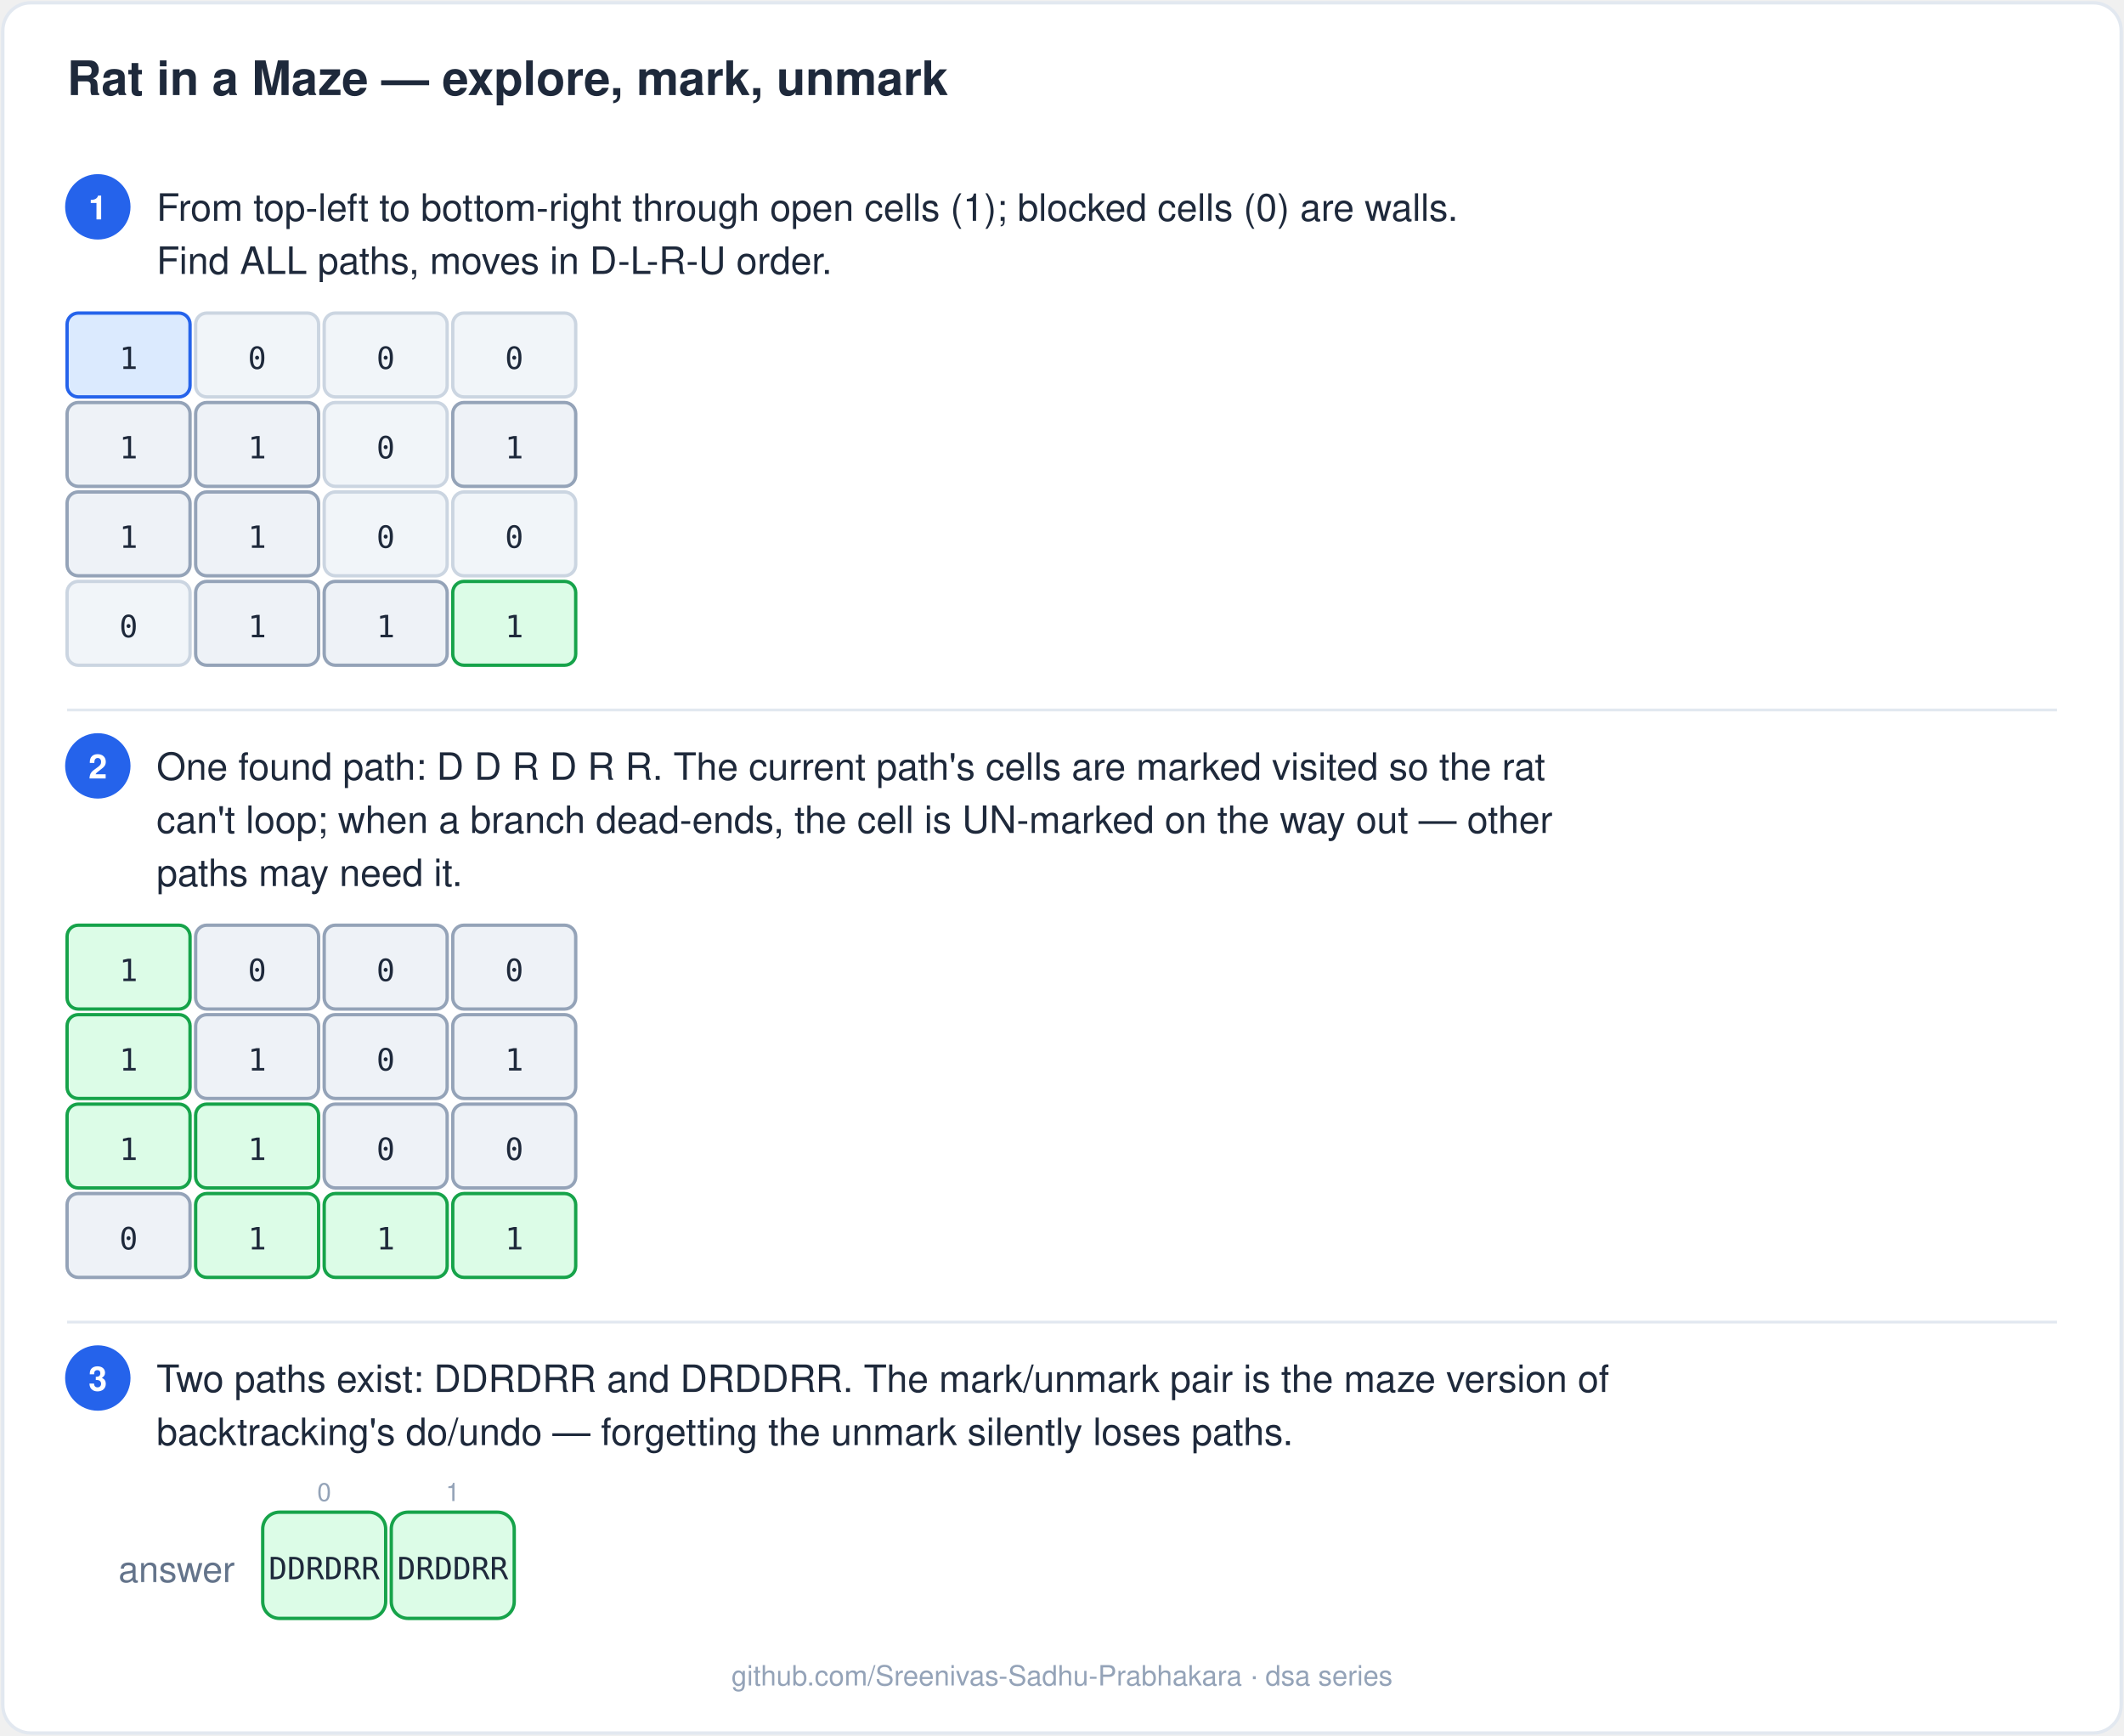
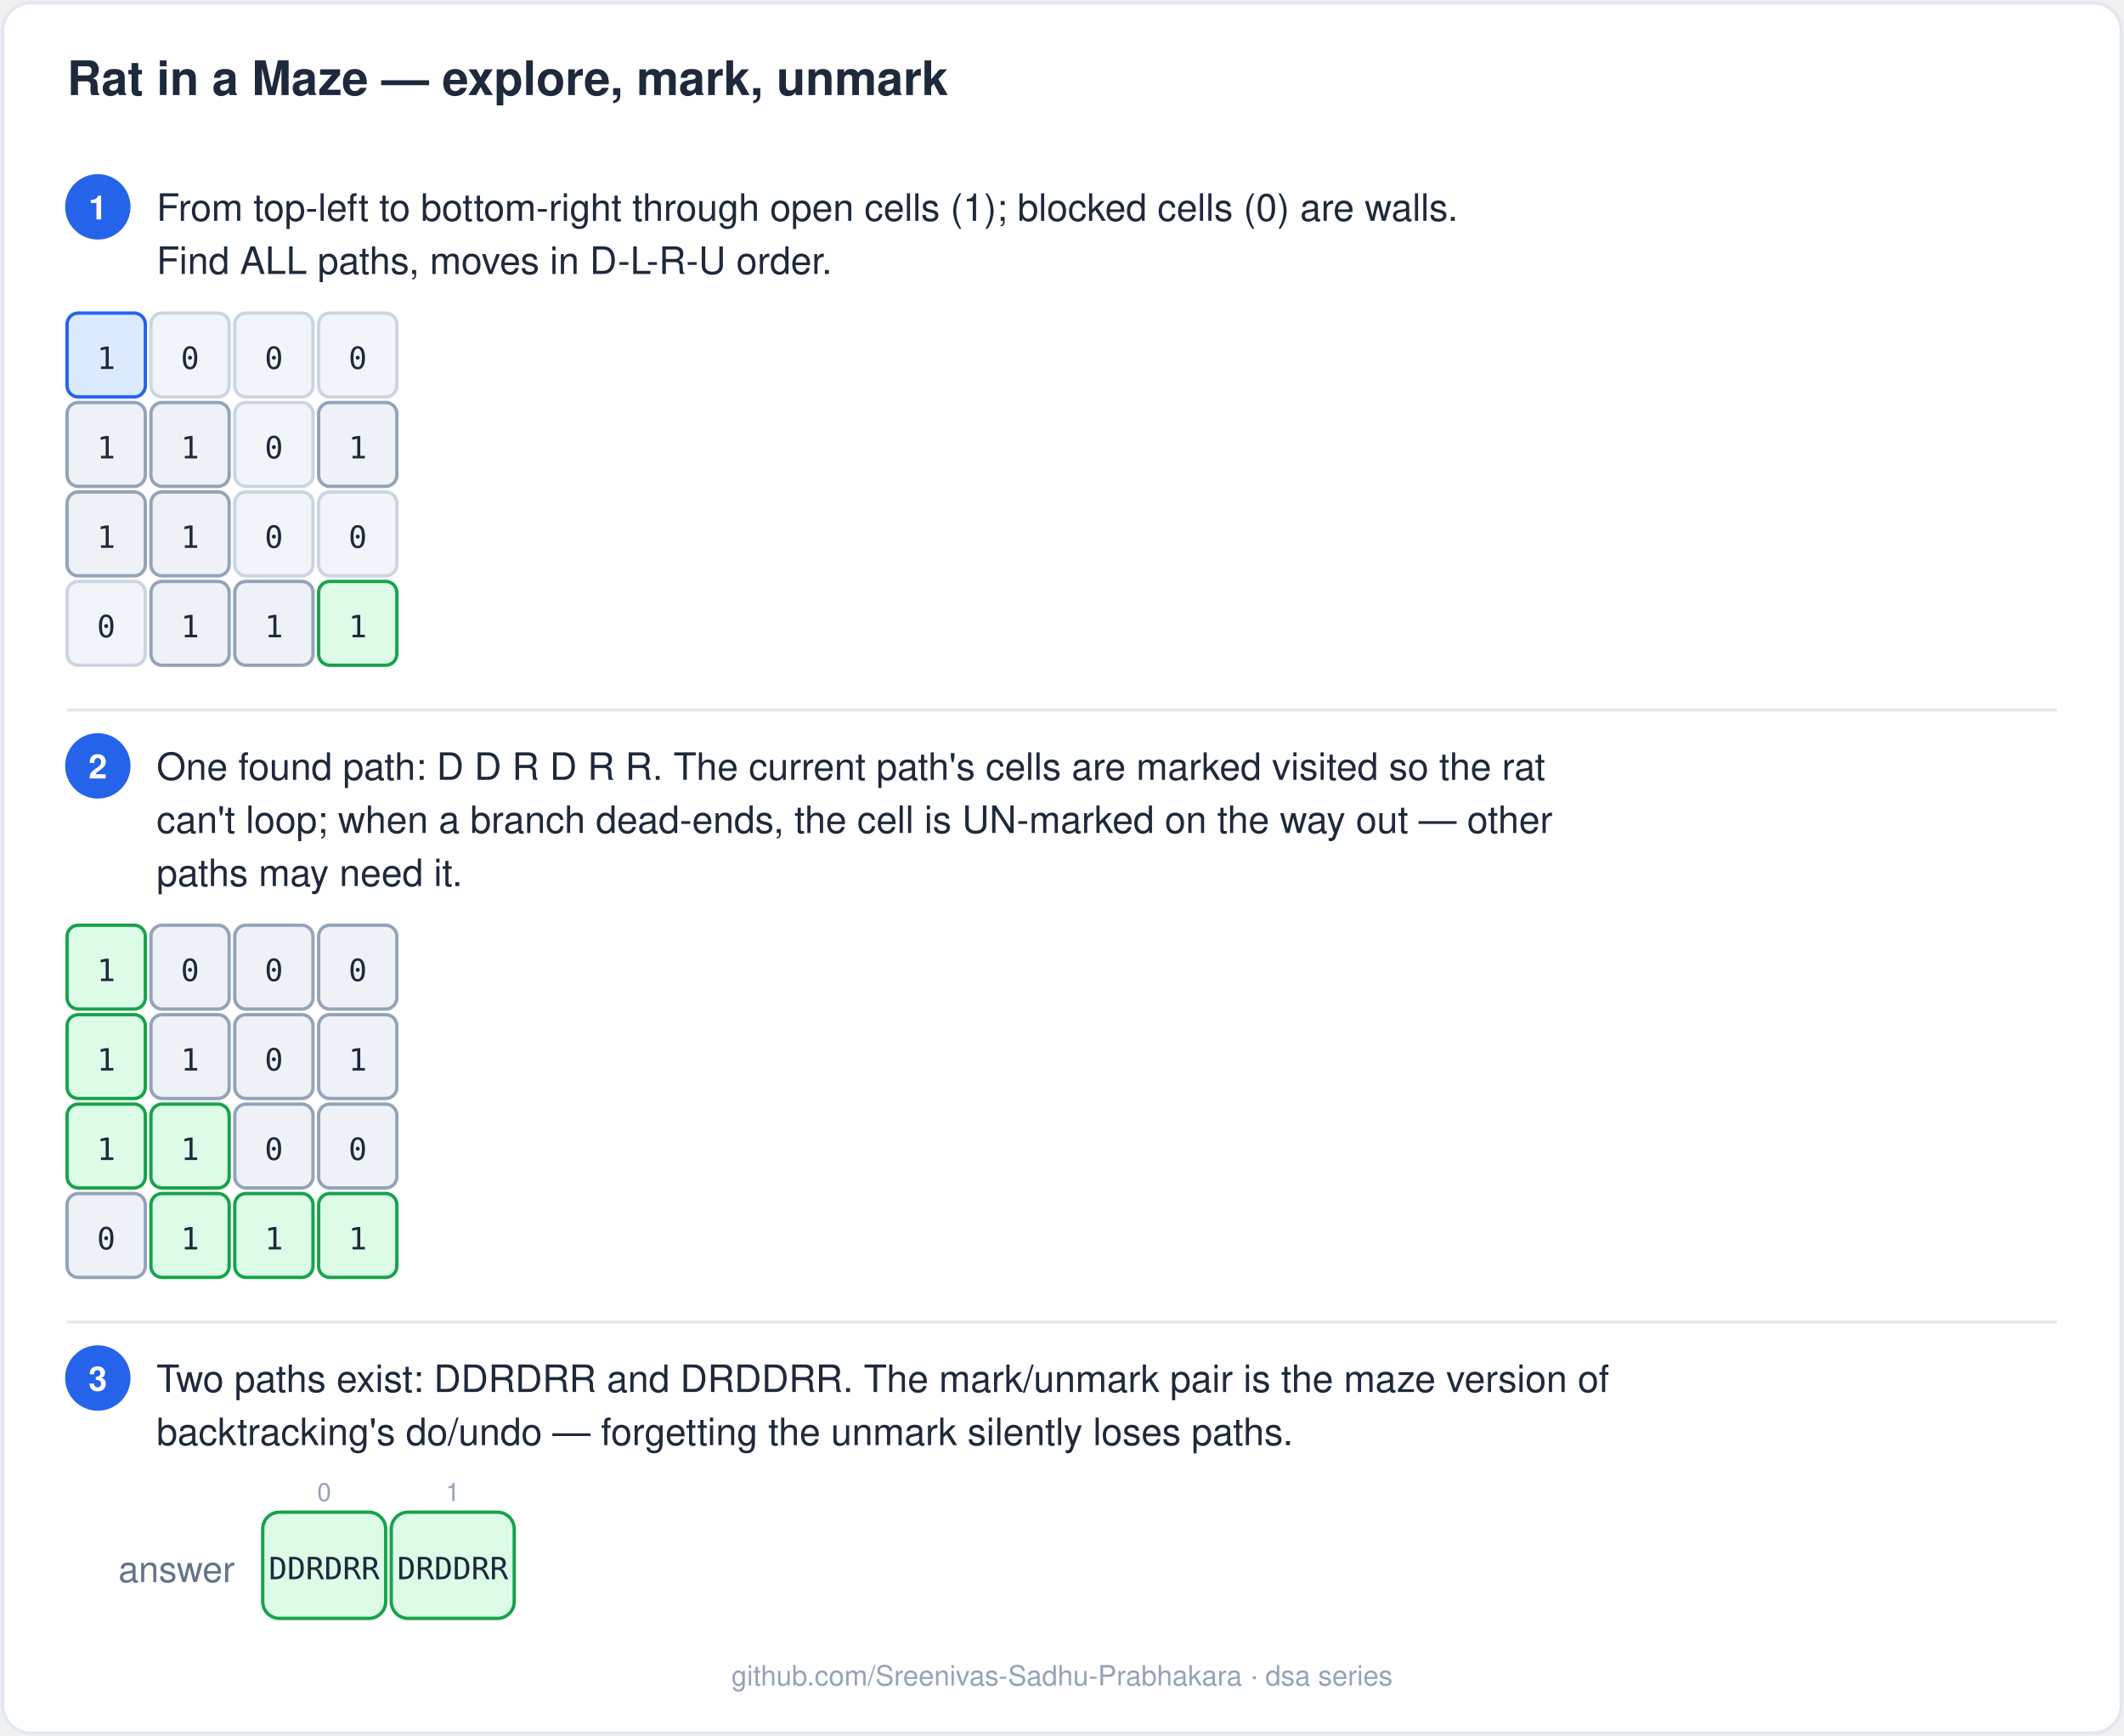
<svg xmlns="http://www.w3.org/2000/svg" width="760" height="621" viewBox="0 0 760 621" role="img" aria-label="Step-by-step visual walkthrough">
  <defs>
    <marker id="arr" markerWidth="8" markerHeight="8" refX="6" refY="3" orient="auto">
      <path d="M0,0 L7,3 L0,6 z" fill="context-stroke" />
    </marker>
  </defs>
  <rect x="1.0" y="1.0" width="758.0" height="619.0" rx="10" fill="#ffffff" stroke="#e2e8f0" stroke-width="1.2" />
  <text x="24.0" y="34.0" font-family="-apple-system,Segoe UI,Helvetica,Arial,sans-serif" font-size="17" fill="#1e293b" text-anchor="start" font-weight="600">Rat in a Maze — explore, mark, unmark</text>
  <circle cx="35.0" cy="74.0" r="11" fill="#2563eb" stroke="#2563eb" stroke-width="1.4" />
  <text x="35.0" y="78.5" font-family="-apple-system,Segoe UI,Helvetica,Arial,sans-serif" font-size="12" fill="#ffffff" text-anchor="middle" font-weight="600">1</text>
  <text x="56.0" y="79.0" font-family="-apple-system,Segoe UI,Helvetica,Arial,sans-serif" font-size="13.5" fill="#1e293b" text-anchor="start">From top-left to bottom-right through open cells (1); blocked cells (0) are walls.</text>
  <text x="56.0" y="98.0" font-family="-apple-system,Segoe UI,Helvetica,Arial,sans-serif" font-size="13.5" fill="#1e293b" text-anchor="start">Find ALL paths, moves in D-L-R-U order.</text>
-   <rect x="24.0" y="112.0" width="44.0" height="30.0" rx="4" fill="#dbeafe" stroke="#2563eb" stroke-width="1.2" />
-   <text x="46.0" y="132.0" font-family="ui-monospace,Menlo,monospace" font-size="11" fill="#1e293b" text-anchor="middle">1</text>
-   <rect x="70.0" y="112.0" width="44.0" height="30.0" rx="4" fill="#f1f5f9" stroke="#cbd5e1" stroke-width="1.2" />
-   <text x="92.0" y="132.0" font-family="ui-monospace,Menlo,monospace" font-size="11" fill="#1e293b" text-anchor="middle">0</text>
-   <rect x="116.0" y="112.0" width="44.0" height="30.0" rx="4" fill="#f1f5f9" stroke="#cbd5e1" stroke-width="1.2" />
-   <text x="138.0" y="132.0" font-family="ui-monospace,Menlo,monospace" font-size="11" fill="#1e293b" text-anchor="middle">0</text>
-   <rect x="162.0" y="112.0" width="44.0" height="30.0" rx="4" fill="#f1f5f9" stroke="#cbd5e1" stroke-width="1.2" />
-   <text x="184.0" y="132.0" font-family="ui-monospace,Menlo,monospace" font-size="11" fill="#1e293b" text-anchor="middle">0</text>
-   <rect x="24.0" y="144.0" width="44.0" height="30.0" rx="4" fill="#eef2f7" stroke="#94a3b8" stroke-width="1.2" />
-   <text x="46.0" y="164.0" font-family="ui-monospace,Menlo,monospace" font-size="11" fill="#1e293b" text-anchor="middle">1</text>
-   <rect x="70.0" y="144.0" width="44.0" height="30.0" rx="4" fill="#eef2f7" stroke="#94a3b8" stroke-width="1.2" />
-   <text x="92.0" y="164.0" font-family="ui-monospace,Menlo,monospace" font-size="11" fill="#1e293b" text-anchor="middle">1</text>
-   <rect x="116.0" y="144.0" width="44.0" height="30.0" rx="4" fill="#f1f5f9" stroke="#cbd5e1" stroke-width="1.2" />
-   <text x="138.0" y="164.0" font-family="ui-monospace,Menlo,monospace" font-size="11" fill="#1e293b" text-anchor="middle">0</text>
-   <rect x="162.0" y="144.0" width="44.0" height="30.0" rx="4" fill="#eef2f7" stroke="#94a3b8" stroke-width="1.2" />
-   <text x="184.0" y="164.0" font-family="ui-monospace,Menlo,monospace" font-size="11" fill="#1e293b" text-anchor="middle">1</text>
-   <rect x="24.0" y="176.0" width="44.0" height="30.0" rx="4" fill="#eef2f7" stroke="#94a3b8" stroke-width="1.2" />
-   <text x="46.0" y="196.0" font-family="ui-monospace,Menlo,monospace" font-size="11" fill="#1e293b" text-anchor="middle">1</text>
-   <rect x="70.0" y="176.0" width="44.0" height="30.0" rx="4" fill="#eef2f7" stroke="#94a3b8" stroke-width="1.2" />
-   <text x="92.0" y="196.0" font-family="ui-monospace,Menlo,monospace" font-size="11" fill="#1e293b" text-anchor="middle">1</text>
-   <rect x="116.0" y="176.0" width="44.0" height="30.0" rx="4" fill="#f1f5f9" stroke="#cbd5e1" stroke-width="1.2" />
-   <text x="138.0" y="196.0" font-family="ui-monospace,Menlo,monospace" font-size="11" fill="#1e293b" text-anchor="middle">0</text>
-   <rect x="162.0" y="176.0" width="44.0" height="30.0" rx="4" fill="#f1f5f9" stroke="#cbd5e1" stroke-width="1.2" />
-   <text x="184.0" y="196.0" font-family="ui-monospace,Menlo,monospace" font-size="11" fill="#1e293b" text-anchor="middle">0</text>
-   <rect x="24.0" y="208.0" width="44.0" height="30.0" rx="4" fill="#f1f5f9" stroke="#cbd5e1" stroke-width="1.2" />
-   <text x="46.0" y="228.0" font-family="ui-monospace,Menlo,monospace" font-size="11" fill="#1e293b" text-anchor="middle">0</text>
-   <rect x="70.0" y="208.0" width="44.0" height="30.0" rx="4" fill="#eef2f7" stroke="#94a3b8" stroke-width="1.2" />
-   <text x="92.0" y="228.0" font-family="ui-monospace,Menlo,monospace" font-size="11" fill="#1e293b" text-anchor="middle">1</text>
-   <rect x="116.0" y="208.0" width="44.0" height="30.0" rx="4" fill="#eef2f7" stroke="#94a3b8" stroke-width="1.2" />
-   <text x="138.0" y="228.0" font-family="ui-monospace,Menlo,monospace" font-size="11" fill="#1e293b" text-anchor="middle">1</text>
-   <rect x="162.0" y="208.0" width="44.0" height="30.0" rx="4" fill="#dcfce7" stroke="#16a34a" stroke-width="1.2" />
-   <text x="184.0" y="228.0" font-family="ui-monospace,Menlo,monospace" font-size="11" fill="#1e293b" text-anchor="middle">1</text>
+   <rect x="24.0" y="112.0" width="28.0" height="30.0" rx="4" fill="#dbeafe" stroke="#2563eb" stroke-width="1.2" />
+   <text x="38.0" y="132.0" font-family="ui-monospace,Menlo,monospace" font-size="11" fill="#1e293b" text-anchor="middle">1</text>
+   <rect x="54.0" y="112.0" width="28.0" height="30.0" rx="4" fill="#f1f5f9" stroke="#cbd5e1" stroke-width="1.2" />
+   <text x="68.0" y="132.0" font-family="ui-monospace,Menlo,monospace" font-size="11" fill="#1e293b" text-anchor="middle">0</text>
+   <rect x="84.0" y="112.0" width="28.0" height="30.0" rx="4" fill="#f1f5f9" stroke="#cbd5e1" stroke-width="1.2" />
+   <text x="98.0" y="132.0" font-family="ui-monospace,Menlo,monospace" font-size="11" fill="#1e293b" text-anchor="middle">0</text>
+   <rect x="114.0" y="112.0" width="28.0" height="30.0" rx="4" fill="#f1f5f9" stroke="#cbd5e1" stroke-width="1.2" />
+   <text x="128.0" y="132.0" font-family="ui-monospace,Menlo,monospace" font-size="11" fill="#1e293b" text-anchor="middle">0</text>
+   <rect x="24.0" y="144.0" width="28.0" height="30.0" rx="4" fill="#eef2f7" stroke="#94a3b8" stroke-width="1.2" />
+   <text x="38.0" y="164.0" font-family="ui-monospace,Menlo,monospace" font-size="11" fill="#1e293b" text-anchor="middle">1</text>
+   <rect x="54.0" y="144.0" width="28.0" height="30.0" rx="4" fill="#eef2f7" stroke="#94a3b8" stroke-width="1.2" />
+   <text x="68.0" y="164.0" font-family="ui-monospace,Menlo,monospace" font-size="11" fill="#1e293b" text-anchor="middle">1</text>
+   <rect x="84.0" y="144.0" width="28.0" height="30.0" rx="4" fill="#f1f5f9" stroke="#cbd5e1" stroke-width="1.2" />
+   <text x="98.0" y="164.0" font-family="ui-monospace,Menlo,monospace" font-size="11" fill="#1e293b" text-anchor="middle">0</text>
+   <rect x="114.0" y="144.0" width="28.0" height="30.0" rx="4" fill="#eef2f7" stroke="#94a3b8" stroke-width="1.2" />
+   <text x="128.0" y="164.0" font-family="ui-monospace,Menlo,monospace" font-size="11" fill="#1e293b" text-anchor="middle">1</text>
+   <rect x="24.0" y="176.0" width="28.0" height="30.0" rx="4" fill="#eef2f7" stroke="#94a3b8" stroke-width="1.2" />
+   <text x="38.0" y="196.0" font-family="ui-monospace,Menlo,monospace" font-size="11" fill="#1e293b" text-anchor="middle">1</text>
+   <rect x="54.0" y="176.0" width="28.0" height="30.0" rx="4" fill="#eef2f7" stroke="#94a3b8" stroke-width="1.2" />
+   <text x="68.0" y="196.0" font-family="ui-monospace,Menlo,monospace" font-size="11" fill="#1e293b" text-anchor="middle">1</text>
+   <rect x="84.0" y="176.0" width="28.0" height="30.0" rx="4" fill="#f1f5f9" stroke="#cbd5e1" stroke-width="1.2" />
+   <text x="98.0" y="196.0" font-family="ui-monospace,Menlo,monospace" font-size="11" fill="#1e293b" text-anchor="middle">0</text>
+   <rect x="114.0" y="176.0" width="28.0" height="30.0" rx="4" fill="#f1f5f9" stroke="#cbd5e1" stroke-width="1.2" />
+   <text x="128.0" y="196.0" font-family="ui-monospace,Menlo,monospace" font-size="11" fill="#1e293b" text-anchor="middle">0</text>
+   <rect x="24.0" y="208.0" width="28.0" height="30.0" rx="4" fill="#f1f5f9" stroke="#cbd5e1" stroke-width="1.2" />
+   <text x="38.0" y="228.0" font-family="ui-monospace,Menlo,monospace" font-size="11" fill="#1e293b" text-anchor="middle">0</text>
+   <rect x="54.0" y="208.0" width="28.0" height="30.0" rx="4" fill="#eef2f7" stroke="#94a3b8" stroke-width="1.2" />
+   <text x="68.0" y="228.0" font-family="ui-monospace,Menlo,monospace" font-size="11" fill="#1e293b" text-anchor="middle">1</text>
+   <rect x="84.0" y="208.0" width="28.0" height="30.0" rx="4" fill="#eef2f7" stroke="#94a3b8" stroke-width="1.2" />
+   <text x="98.0" y="228.0" font-family="ui-monospace,Menlo,monospace" font-size="11" fill="#1e293b" text-anchor="middle">1</text>
+   <rect x="114.0" y="208.0" width="28.0" height="30.0" rx="4" fill="#dcfce7" stroke="#16a34a" stroke-width="1.2" />
+   <text x="128.0" y="228.0" font-family="ui-monospace,Menlo,monospace" font-size="11" fill="#1e293b" text-anchor="middle">1</text>
  <line x1="24.0" y1="254.0" x2="736.0" y2="254.0" stroke="#e2e8f0" stroke-width="1" />
  <circle cx="35.0" cy="274.0" r="11" fill="#2563eb" stroke="#2563eb" stroke-width="1.4" />
  <text x="35.0" y="278.5" font-family="-apple-system,Segoe UI,Helvetica,Arial,sans-serif" font-size="12" fill="#ffffff" text-anchor="middle" font-weight="600">2</text>
  <text x="56.0" y="279.0" font-family="-apple-system,Segoe UI,Helvetica,Arial,sans-serif" font-size="13.5" fill="#1e293b" text-anchor="start">One found path: D D R D R R. The current path's cells are marked visited so the rat</text>
  <text x="56.0" y="298.0" font-family="-apple-system,Segoe UI,Helvetica,Arial,sans-serif" font-size="13.5" fill="#1e293b" text-anchor="start">can't loop; when a branch dead-ends, the cell is UN-marked on the way out — other</text>
  <text x="56.0" y="317.0" font-family="-apple-system,Segoe UI,Helvetica,Arial,sans-serif" font-size="13.5" fill="#1e293b" text-anchor="start">paths may need it.</text>
-   <rect x="24.0" y="331.0" width="44.0" height="30.0" rx="4" fill="#dcfce7" stroke="#16a34a" stroke-width="1.2" />
-   <text x="46.0" y="351.0" font-family="ui-monospace,Menlo,monospace" font-size="11" fill="#1e293b" text-anchor="middle">1</text>
-   <rect x="70.0" y="331.0" width="44.0" height="30.0" rx="4" fill="#eef2f7" stroke="#94a3b8" stroke-width="1.2" />
-   <text x="92.0" y="351.0" font-family="ui-monospace,Menlo,monospace" font-size="11" fill="#1e293b" text-anchor="middle">0</text>
-   <rect x="116.0" y="331.0" width="44.0" height="30.0" rx="4" fill="#eef2f7" stroke="#94a3b8" stroke-width="1.2" />
-   <text x="138.0" y="351.0" font-family="ui-monospace,Menlo,monospace" font-size="11" fill="#1e293b" text-anchor="middle">0</text>
-   <rect x="162.0" y="331.0" width="44.0" height="30.0" rx="4" fill="#eef2f7" stroke="#94a3b8" stroke-width="1.2" />
-   <text x="184.0" y="351.0" font-family="ui-monospace,Menlo,monospace" font-size="11" fill="#1e293b" text-anchor="middle">0</text>
-   <rect x="24.0" y="363.0" width="44.0" height="30.0" rx="4" fill="#dcfce7" stroke="#16a34a" stroke-width="1.2" />
-   <text x="46.0" y="383.0" font-family="ui-monospace,Menlo,monospace" font-size="11" fill="#1e293b" text-anchor="middle">1</text>
-   <rect x="70.0" y="363.0" width="44.0" height="30.0" rx="4" fill="#eef2f7" stroke="#94a3b8" stroke-width="1.2" />
-   <text x="92.0" y="383.0" font-family="ui-monospace,Menlo,monospace" font-size="11" fill="#1e293b" text-anchor="middle">1</text>
-   <rect x="116.0" y="363.0" width="44.0" height="30.0" rx="4" fill="#eef2f7" stroke="#94a3b8" stroke-width="1.2" />
-   <text x="138.0" y="383.0" font-family="ui-monospace,Menlo,monospace" font-size="11" fill="#1e293b" text-anchor="middle">0</text>
-   <rect x="162.0" y="363.0" width="44.0" height="30.0" rx="4" fill="#eef2f7" stroke="#94a3b8" stroke-width="1.2" />
-   <text x="184.0" y="383.0" font-family="ui-monospace,Menlo,monospace" font-size="11" fill="#1e293b" text-anchor="middle">1</text>
-   <rect x="24.0" y="395.0" width="44.0" height="30.0" rx="4" fill="#dcfce7" stroke="#16a34a" stroke-width="1.2" />
-   <text x="46.0" y="415.0" font-family="ui-monospace,Menlo,monospace" font-size="11" fill="#1e293b" text-anchor="middle">1</text>
-   <rect x="70.0" y="395.0" width="44.0" height="30.0" rx="4" fill="#dcfce7" stroke="#16a34a" stroke-width="1.2" />
-   <text x="92.0" y="415.0" font-family="ui-monospace,Menlo,monospace" font-size="11" fill="#1e293b" text-anchor="middle">1</text>
-   <rect x="116.0" y="395.0" width="44.0" height="30.0" rx="4" fill="#eef2f7" stroke="#94a3b8" stroke-width="1.2" />
-   <text x="138.0" y="415.0" font-family="ui-monospace,Menlo,monospace" font-size="11" fill="#1e293b" text-anchor="middle">0</text>
-   <rect x="162.0" y="395.0" width="44.0" height="30.0" rx="4" fill="#eef2f7" stroke="#94a3b8" stroke-width="1.2" />
-   <text x="184.0" y="415.0" font-family="ui-monospace,Menlo,monospace" font-size="11" fill="#1e293b" text-anchor="middle">0</text>
-   <rect x="24.0" y="427.0" width="44.0" height="30.0" rx="4" fill="#eef2f7" stroke="#94a3b8" stroke-width="1.2" />
-   <text x="46.0" y="447.0" font-family="ui-monospace,Menlo,monospace" font-size="11" fill="#1e293b" text-anchor="middle">0</text>
-   <rect x="70.0" y="427.0" width="44.0" height="30.0" rx="4" fill="#dcfce7" stroke="#16a34a" stroke-width="1.2" />
-   <text x="92.0" y="447.0" font-family="ui-monospace,Menlo,monospace" font-size="11" fill="#1e293b" text-anchor="middle">1</text>
-   <rect x="116.0" y="427.0" width="44.0" height="30.0" rx="4" fill="#dcfce7" stroke="#16a34a" stroke-width="1.2" />
-   <text x="138.0" y="447.0" font-family="ui-monospace,Menlo,monospace" font-size="11" fill="#1e293b" text-anchor="middle">1</text>
-   <rect x="162.0" y="427.0" width="44.0" height="30.0" rx="4" fill="#dcfce7" stroke="#16a34a" stroke-width="1.2" />
-   <text x="184.0" y="447.0" font-family="ui-monospace,Menlo,monospace" font-size="11" fill="#1e293b" text-anchor="middle">1</text>
+   <rect x="24.0" y="331.0" width="28.0" height="30.0" rx="4" fill="#dcfce7" stroke="#16a34a" stroke-width="1.2" />
+   <text x="38.0" y="351.0" font-family="ui-monospace,Menlo,monospace" font-size="11" fill="#1e293b" text-anchor="middle">1</text>
+   <rect x="54.0" y="331.0" width="28.0" height="30.0" rx="4" fill="#eef2f7" stroke="#94a3b8" stroke-width="1.2" />
+   <text x="68.0" y="351.0" font-family="ui-monospace,Menlo,monospace" font-size="11" fill="#1e293b" text-anchor="middle">0</text>
+   <rect x="84.0" y="331.0" width="28.0" height="30.0" rx="4" fill="#eef2f7" stroke="#94a3b8" stroke-width="1.2" />
+   <text x="98.0" y="351.0" font-family="ui-monospace,Menlo,monospace" font-size="11" fill="#1e293b" text-anchor="middle">0</text>
+   <rect x="114.0" y="331.0" width="28.0" height="30.0" rx="4" fill="#eef2f7" stroke="#94a3b8" stroke-width="1.2" />
+   <text x="128.0" y="351.0" font-family="ui-monospace,Menlo,monospace" font-size="11" fill="#1e293b" text-anchor="middle">0</text>
+   <rect x="24.0" y="363.0" width="28.0" height="30.0" rx="4" fill="#dcfce7" stroke="#16a34a" stroke-width="1.2" />
+   <text x="38.0" y="383.0" font-family="ui-monospace,Menlo,monospace" font-size="11" fill="#1e293b" text-anchor="middle">1</text>
+   <rect x="54.0" y="363.0" width="28.0" height="30.0" rx="4" fill="#eef2f7" stroke="#94a3b8" stroke-width="1.2" />
+   <text x="68.0" y="383.0" font-family="ui-monospace,Menlo,monospace" font-size="11" fill="#1e293b" text-anchor="middle">1</text>
+   <rect x="84.0" y="363.0" width="28.0" height="30.0" rx="4" fill="#eef2f7" stroke="#94a3b8" stroke-width="1.2" />
+   <text x="98.0" y="383.0" font-family="ui-monospace,Menlo,monospace" font-size="11" fill="#1e293b" text-anchor="middle">0</text>
+   <rect x="114.0" y="363.0" width="28.0" height="30.0" rx="4" fill="#eef2f7" stroke="#94a3b8" stroke-width="1.2" />
+   <text x="128.0" y="383.0" font-family="ui-monospace,Menlo,monospace" font-size="11" fill="#1e293b" text-anchor="middle">1</text>
+   <rect x="24.0" y="395.0" width="28.0" height="30.0" rx="4" fill="#dcfce7" stroke="#16a34a" stroke-width="1.2" />
+   <text x="38.0" y="415.0" font-family="ui-monospace,Menlo,monospace" font-size="11" fill="#1e293b" text-anchor="middle">1</text>
+   <rect x="54.0" y="395.0" width="28.0" height="30.0" rx="4" fill="#dcfce7" stroke="#16a34a" stroke-width="1.2" />
+   <text x="68.0" y="415.0" font-family="ui-monospace,Menlo,monospace" font-size="11" fill="#1e293b" text-anchor="middle">1</text>
+   <rect x="84.0" y="395.0" width="28.0" height="30.0" rx="4" fill="#eef2f7" stroke="#94a3b8" stroke-width="1.2" />
+   <text x="98.0" y="415.0" font-family="ui-monospace,Menlo,monospace" font-size="11" fill="#1e293b" text-anchor="middle">0</text>
+   <rect x="114.0" y="395.0" width="28.0" height="30.0" rx="4" fill="#eef2f7" stroke="#94a3b8" stroke-width="1.2" />
+   <text x="128.0" y="415.0" font-family="ui-monospace,Menlo,monospace" font-size="11" fill="#1e293b" text-anchor="middle">0</text>
+   <rect x="24.0" y="427.0" width="28.0" height="30.0" rx="4" fill="#eef2f7" stroke="#94a3b8" stroke-width="1.2" />
+   <text x="38.0" y="447.0" font-family="ui-monospace,Menlo,monospace" font-size="11" fill="#1e293b" text-anchor="middle">0</text>
+   <rect x="54.0" y="427.0" width="28.0" height="30.0" rx="4" fill="#dcfce7" stroke="#16a34a" stroke-width="1.2" />
+   <text x="68.0" y="447.0" font-family="ui-monospace,Menlo,monospace" font-size="11" fill="#1e293b" text-anchor="middle">1</text>
+   <rect x="84.0" y="427.0" width="28.0" height="30.0" rx="4" fill="#dcfce7" stroke="#16a34a" stroke-width="1.2" />
+   <text x="98.0" y="447.0" font-family="ui-monospace,Menlo,monospace" font-size="11" fill="#1e293b" text-anchor="middle">1</text>
+   <rect x="114.0" y="427.0" width="28.0" height="30.0" rx="4" fill="#dcfce7" stroke="#16a34a" stroke-width="1.2" />
+   <text x="128.0" y="447.0" font-family="ui-monospace,Menlo,monospace" font-size="11" fill="#1e293b" text-anchor="middle">1</text>
  <line x1="24.0" y1="473.0" x2="736.0" y2="473.0" stroke="#e2e8f0" stroke-width="1" />
  <circle cx="35.0" cy="493.0" r="11" fill="#2563eb" stroke="#2563eb" stroke-width="1.4" />
  <text x="35.0" y="497.5" font-family="-apple-system,Segoe UI,Helvetica,Arial,sans-serif" font-size="12" fill="#ffffff" text-anchor="middle" font-weight="600">3</text>
  <text x="56.0" y="498.0" font-family="-apple-system,Segoe UI,Helvetica,Arial,sans-serif" font-size="13.5" fill="#1e293b" text-anchor="start">Two paths exist: DDRDRR and DRDDRR. The mark/unmark pair is the maze version of</text>
  <text x="56.0" y="517.0" font-family="-apple-system,Segoe UI,Helvetica,Arial,sans-serif" font-size="13.5" fill="#1e293b" text-anchor="start">backtracking's do/undo — forgetting the unmark silently loses paths.</text>
  <text x="84.0" y="566.0" font-family="-apple-system,Segoe UI,Helvetica,Arial,sans-serif" font-size="13" fill="#64748b" text-anchor="end">answer</text>
  <rect x="94.0" y="541.0" width="44.0" height="38.0" rx="6" fill="#dcfce7" stroke="#16a34a" stroke-width="1.2" />
  <text x="116.0" y="565.0" font-family="ui-monospace,Menlo,monospace" font-size="11" fill="#1e293b" text-anchor="middle">DDRDRR</text>
  <text x="116.0" y="537.0" font-family="-apple-system,Segoe UI,Helvetica,Arial,sans-serif" font-size="9" fill="#94a3b8" text-anchor="middle">0</text>
  <rect x="140.0" y="541.0" width="44.0" height="38.0" rx="6" fill="#dcfce7" stroke="#16a34a" stroke-width="1.2" />
  <text x="162.0" y="565.0" font-family="ui-monospace,Menlo,monospace" font-size="11" fill="#1e293b" text-anchor="middle">DRDDRR</text>
  <text x="162.0" y="537.0" font-family="-apple-system,Segoe UI,Helvetica,Arial,sans-serif" font-size="9" fill="#94a3b8" text-anchor="middle">1</text>
  <text x="380.0" y="603.0" font-family="-apple-system,Segoe UI,Helvetica,Arial,sans-serif" font-size="10" fill="#94a3b8" text-anchor="middle">github.com/Sreenivas-Sadhu-Prabhakara · dsa series</text>
</svg>
